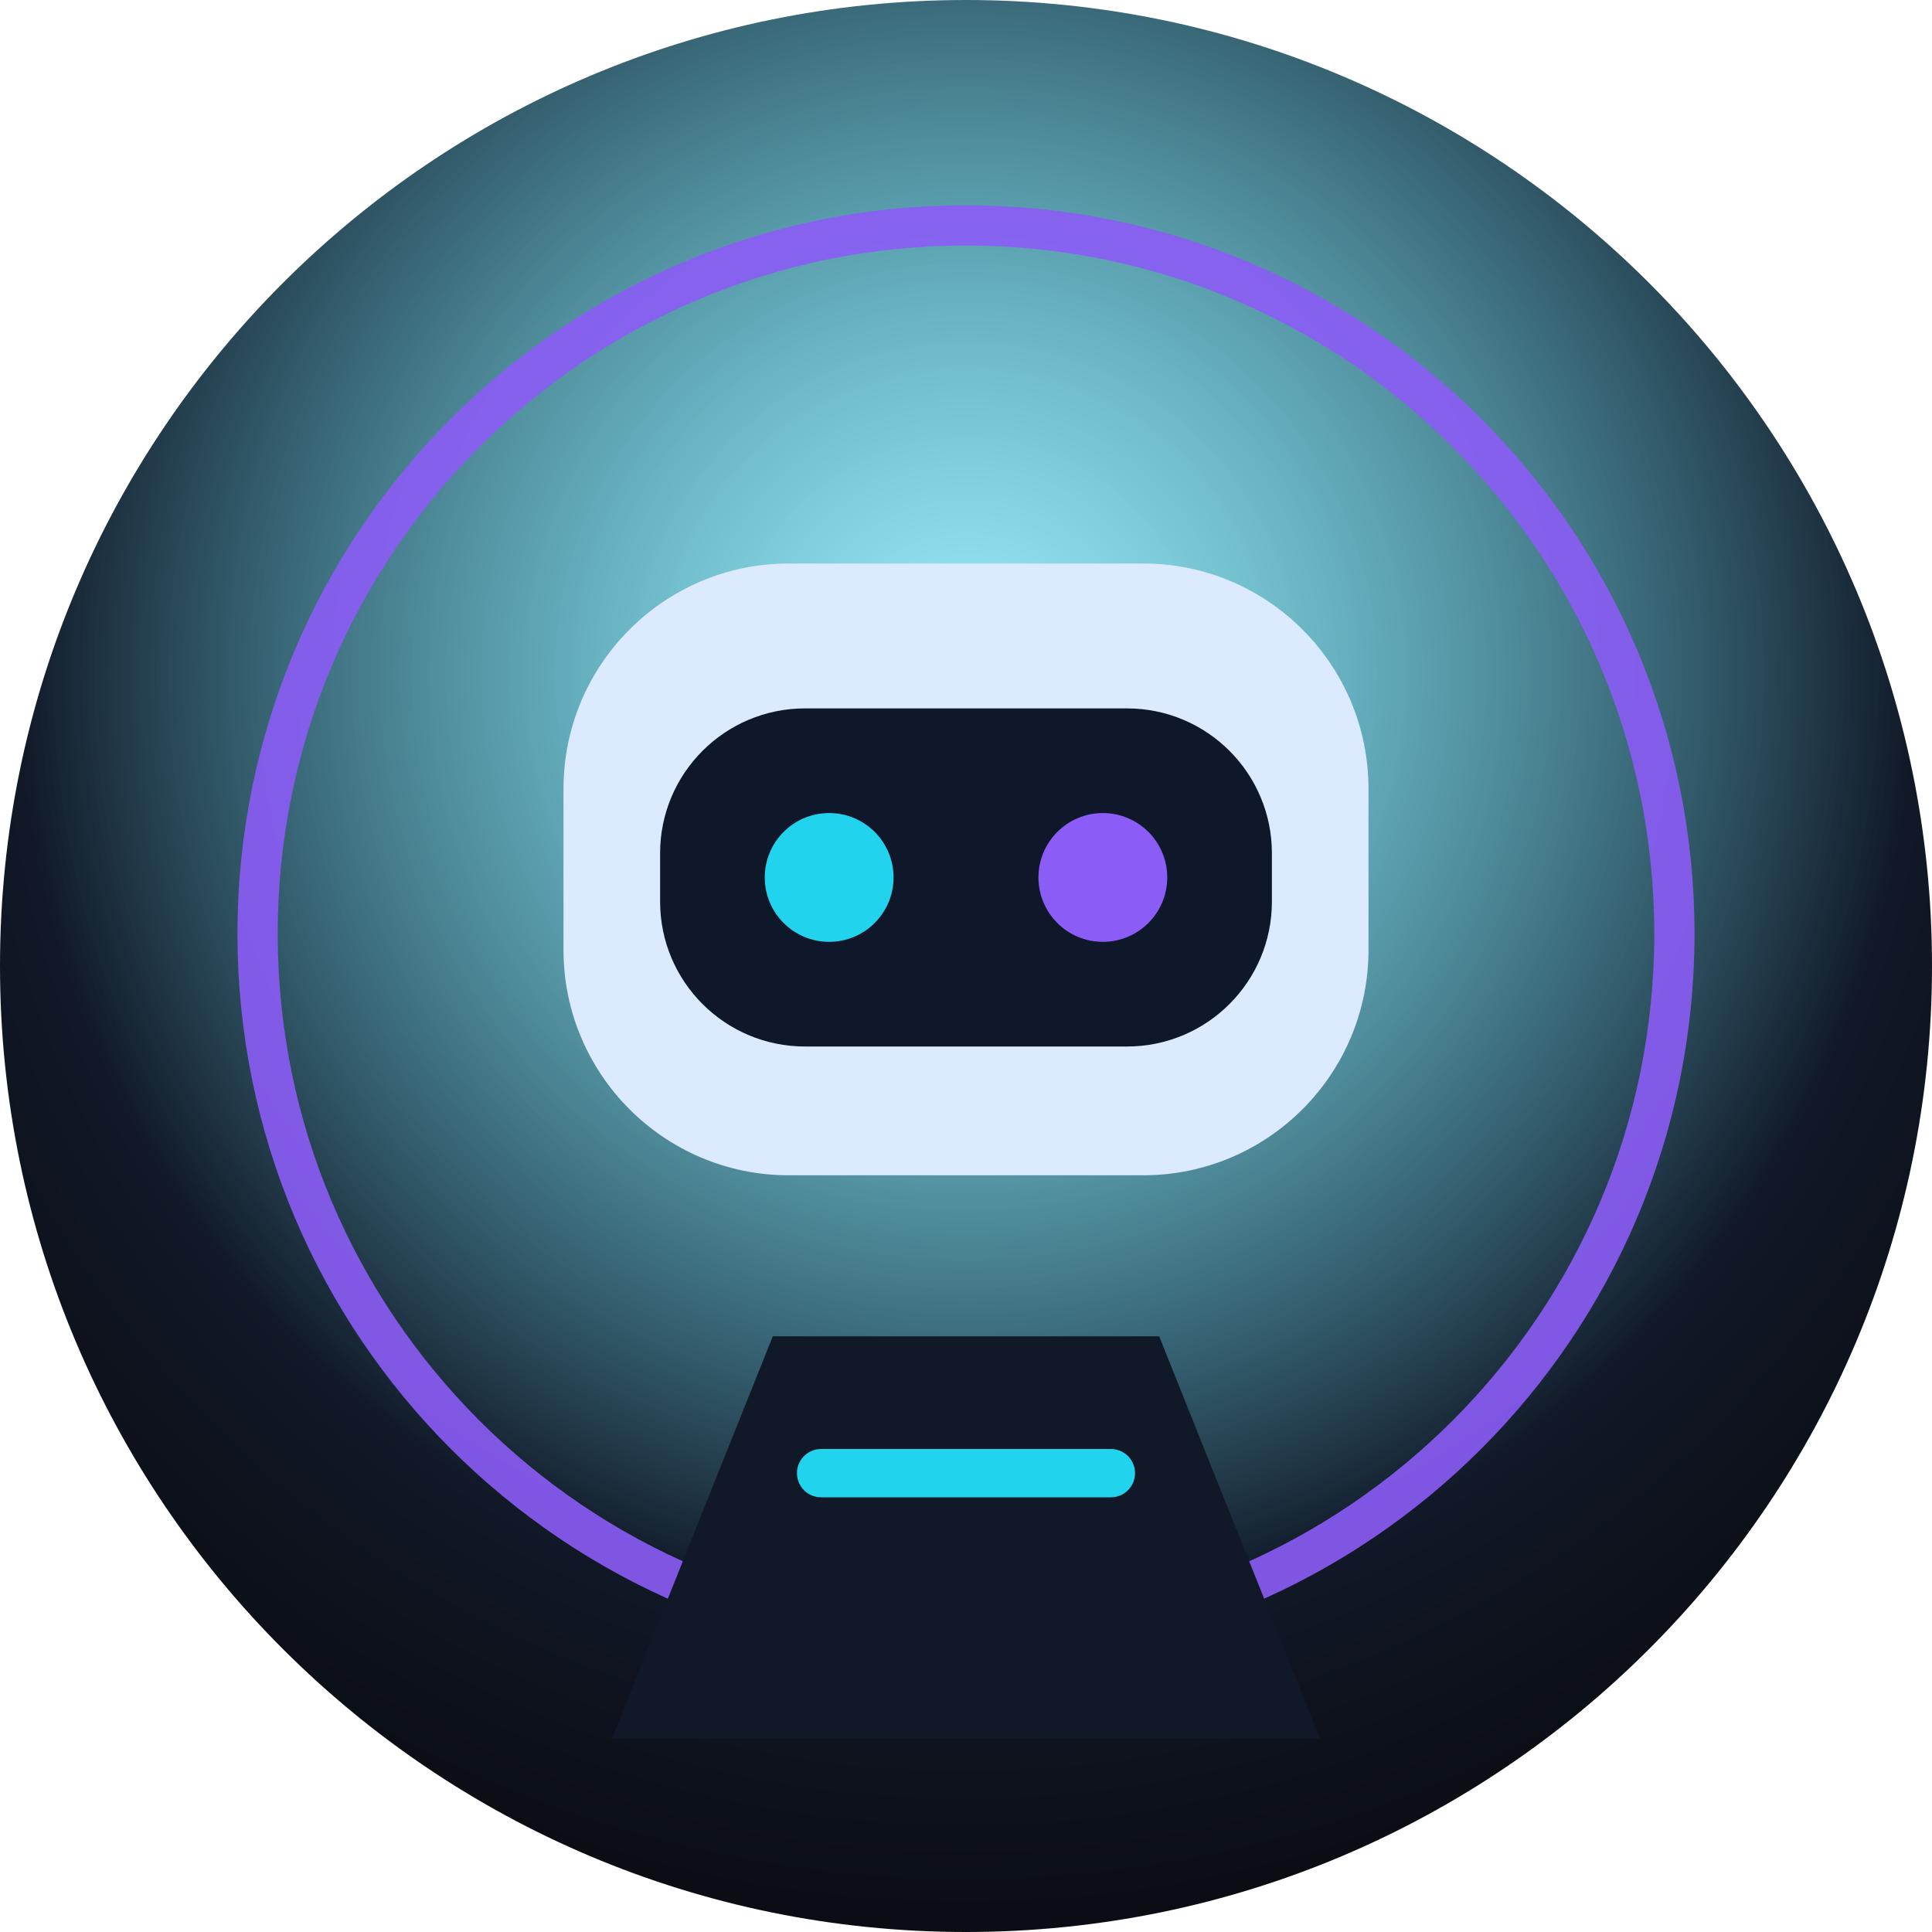
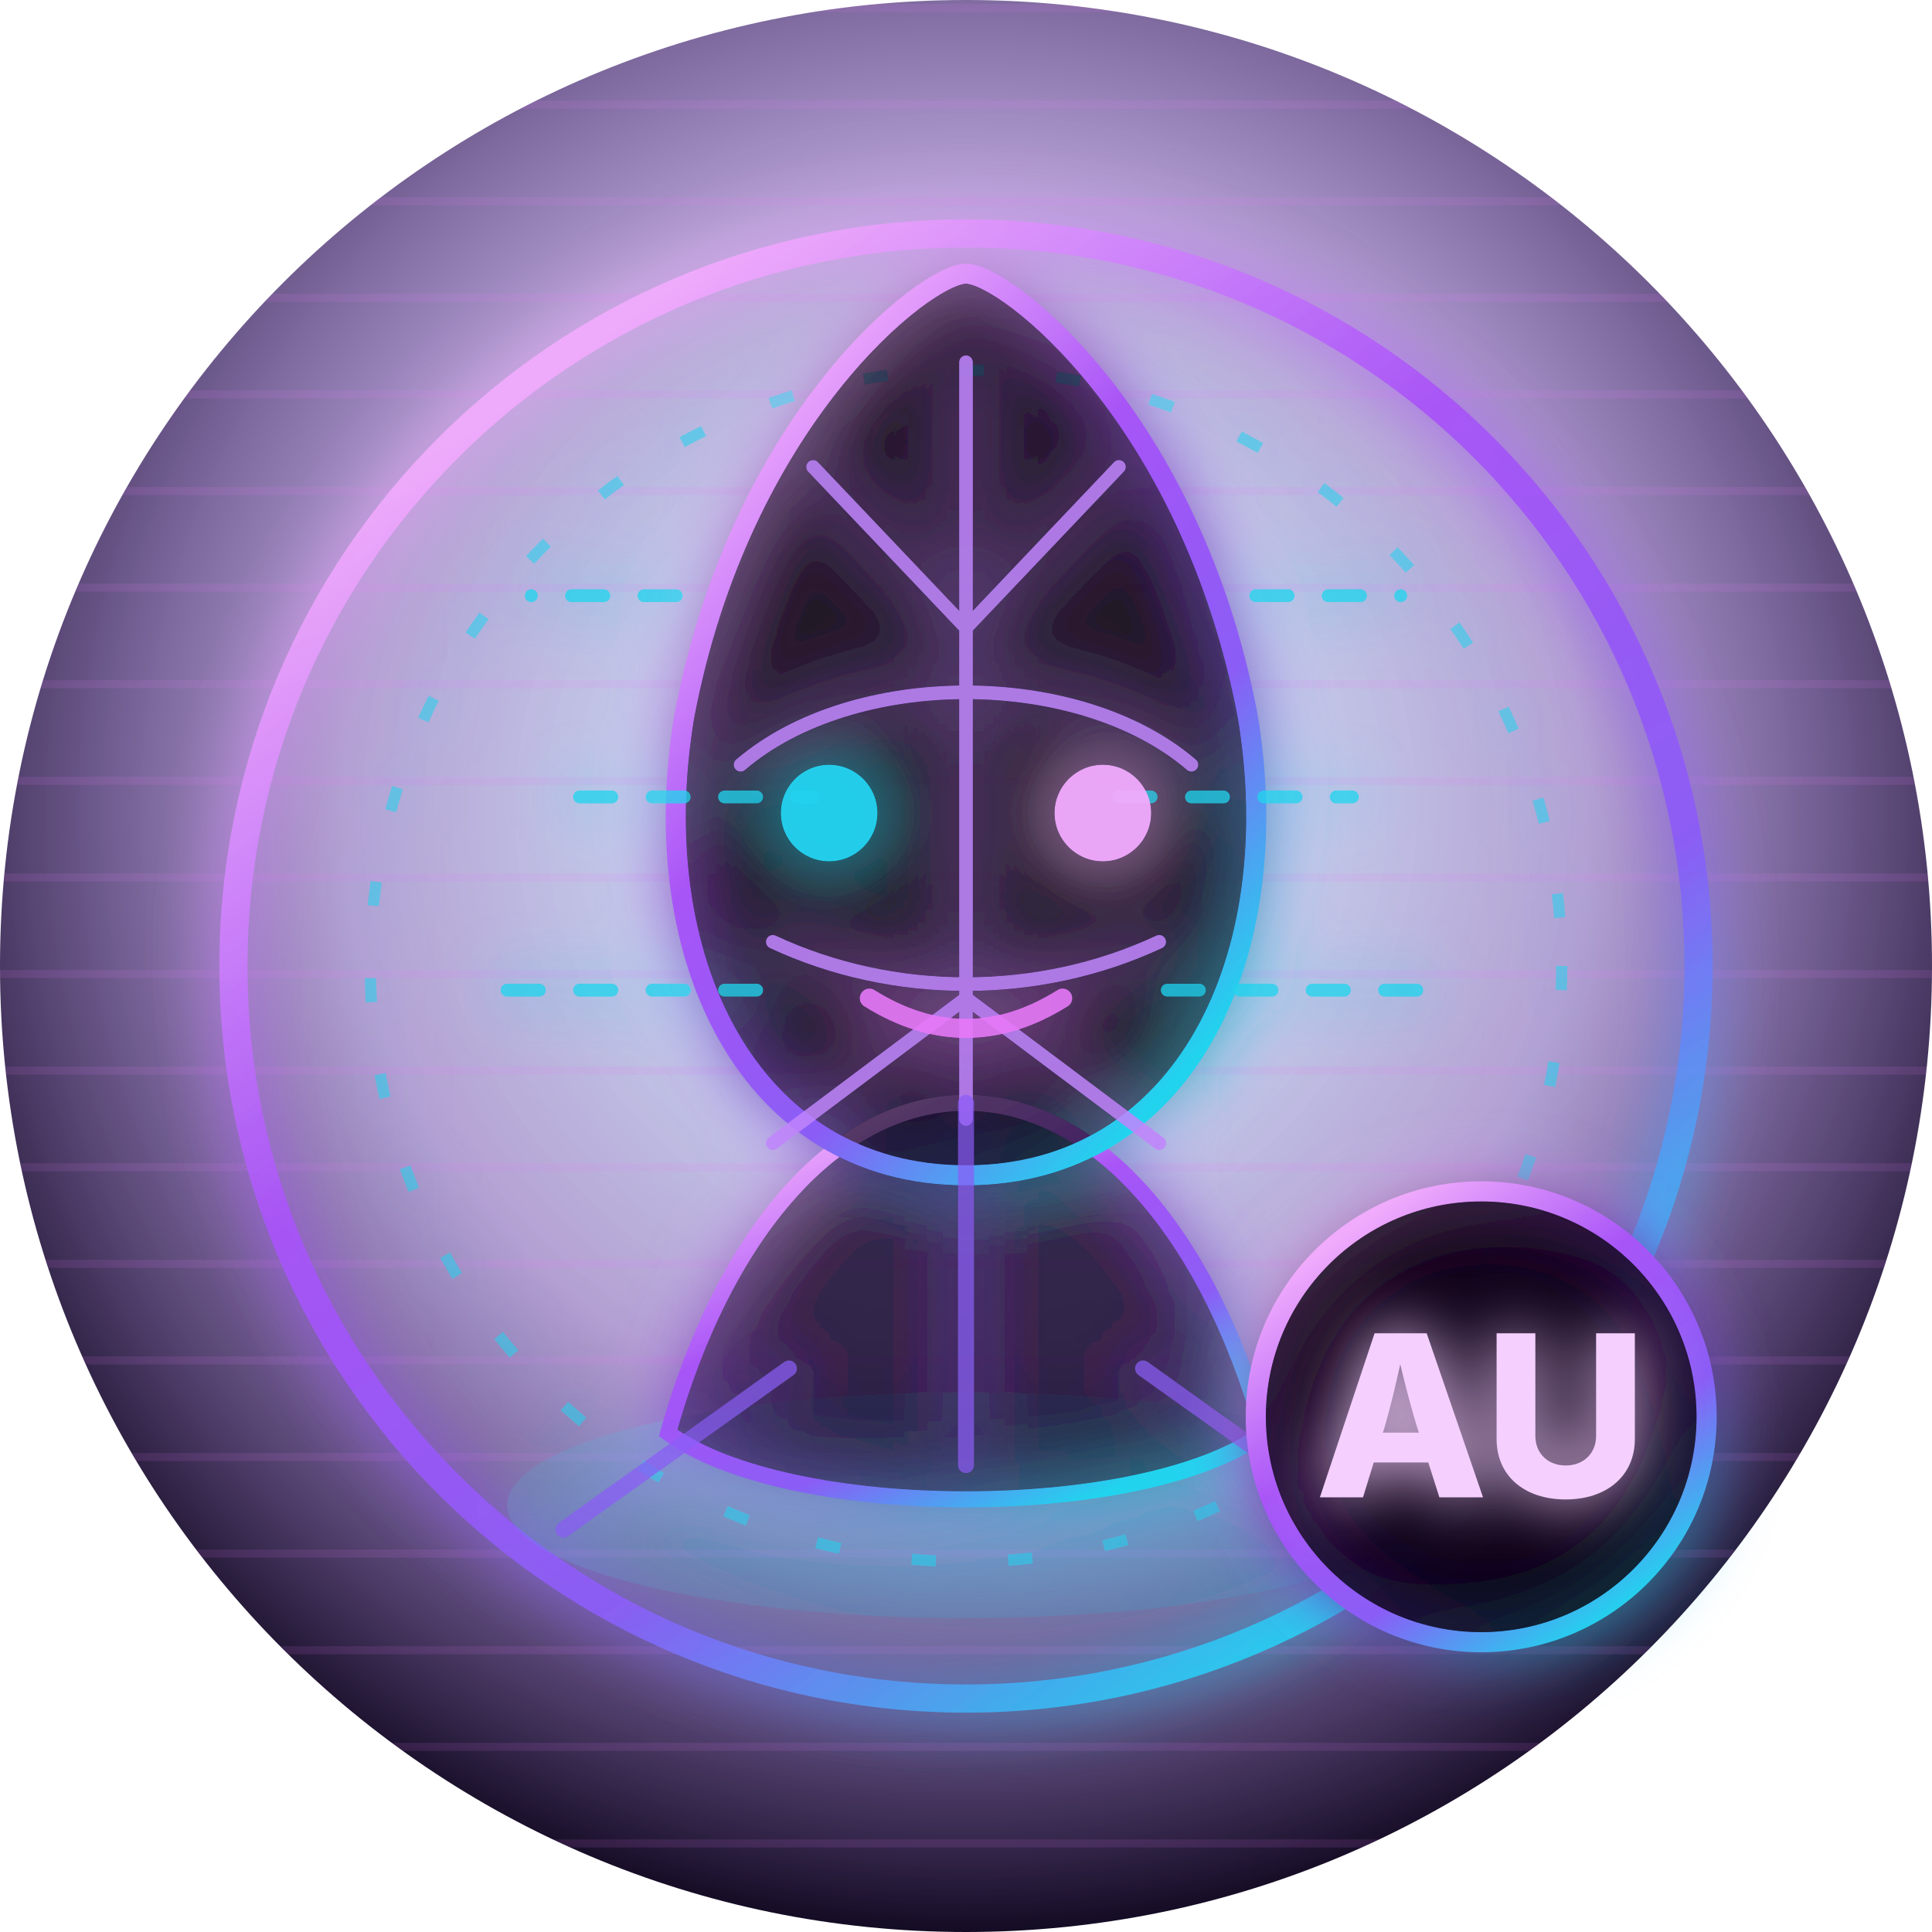
- <svg xmlns="http://www.w3.org/2000/svg" viewBox="0 0 240 240" role="img" aria-labelledby="title">
+ <svg xmlns="http://www.w3.org/2000/svg" viewBox="0 0 240 240" role="img" aria-labelledby="title desc">
  <defs>
-     <radialGradient id="bg" cx="50%" cy="35%" r="75%">
-       <stop stop-color="#22D3EE" stop-opacity=".45" />
-       <stop offset=".65" stop-color="#111827" />
-       <stop offset="1" stop-color="#050505" />
+     <radialGradient id="bg" cx="50%" cy="42%" r="76%">
+       <stop offset="0%" stop-color="#7DD3FC" stop-opacity=".34" />
+       <stop offset="42%" stop-color="#4C1D95" stop-opacity=".42" />
+       <stop offset="78%" stop-color="#070013" />
+       <stop offset="100%" stop-color="#020005" />
    </radialGradient>
+     <linearGradient id="holo" x1="22%" y1="8%" x2="82%" y2="92%">
+       <stop stop-color="#F0ABFC" />
+       <stop offset=".36" stop-color="#A855F7" />
+       <stop offset=".7" stop-color="#8B5CF6" />
+       <stop offset="1" stop-color="#22D3EE" />
+     </linearGradient>
+     <filter id="glow" x="-55%" y="-55%" width="210%" height="210%">
+       <feGaussianBlur stdDeviation="4" result="blur" />
+       <feMerge>
+         <feMergeNode in="blur" />
+         <feMergeNode in="SourceGraphic" />
+       </feMerge>
+     </filter>
+     <pattern id="scan" width="240" height="12" patternUnits="userSpaceOnUse">
+       <path d="M0 1h240" stroke="#E879F9" stroke-opacity=".13" stroke-width="1" />
+     </pattern>
  </defs>
  <rect width="240" height="240" rx="120" fill="url(#bg)" />
-   <circle cx="120" cy="116" r="88" fill="none" stroke="#8B5CF6" stroke-width="5" opacity=".9" />
-   <rect x="70" y="70" width="100" height="76" rx="28" fill="#dbeafe" />
-   <rect x="82" y="88" width="76" height="42" rx="18" fill="#0f172a" />
-   <circle cx="103" cy="109" r="8" fill="#22D3EE" />
-   <circle cx="137" cy="109" r="8" fill="#8B5CF6" />
-   <path d="M96 166h48l20 50H76z" fill="#111827" />
-   <path d="M102 183h36" stroke="#22D3EE" stroke-width="6" stroke-linecap="round" />
+   <rect width="240" height="240" rx="120" fill="url(#scan)" opacity=".9" />
+   <g filter="url(#glow)">
+     <circle cx="120" cy="120" r="91" fill="none" stroke="url(#holo)" stroke-width="3.5" opacity=".95" />
+     <circle cx="120" cy="120" r="74" fill="none" stroke="#22D3EE" stroke-width="1.4" stroke-dasharray="3 9" opacity=".55" />
+     <ellipse cx="120" cy="187" rx="57" ry="14" fill="#22D3EE" opacity=".12" />
+     <path d="M83 178c7-25 21-41 37-41s30 16 37 41c-15 11-59 11-74 0z" fill="#12051f" fill-opacity=".54" stroke="url(#holo)" stroke-width="2" />
+     <path d="M85 89c7-37 30-55 35-55s28 18 35 55c5 30-8 57-35 57S80 119 85 89z" fill="#090217" fill-opacity=".66" stroke="url(#holo)" stroke-width="2.5" />
+     <path d="M92 95c14-12 42-12 56 0M96 117c15 7 33 7 48 0M120 45v94M101 58l19 20 19-20M96 142l24-18 24 18" fill="none" stroke="#C084FC" stroke-width="1.7" stroke-linecap="round" opacity=".86" />
+     <path d="M72 99h29m38 0h29M63 123h32m50 0h32M84 74h-18m90 0h18" fill="none" stroke="#22D3EE" stroke-width="1.6" stroke-linecap="round" stroke-dasharray="4 5" opacity=".78" />
+     <circle cx="103" cy="101" r="6" fill="#22D3EE" opacity=".96" />
+     <circle cx="137" cy="101" r="6" fill="#F0ABFC" opacity=".96" />
+     <path d="M108 124c8 5 16 5 24 0" fill="none" stroke="#E879F9" stroke-width="2.4" stroke-linecap="round" opacity=".9" />
+     <path d="M70 190l28-20m72 20l-28-20M120 137v45" fill="none" stroke="#8B5CF6" stroke-width="2" stroke-linecap="round" opacity=".72" />
+   </g>
+   <circle cx="184" cy="176" r="28" fill="#080014" fill-opacity=".88" stroke="url(#holo)" stroke-width="2.5" filter="url(#glow)" />
+   <text x="184" y="186" text-anchor="middle" font-family="Inter, Arial, sans-serif" font-size="28" font-weight="800" fill="#F5D0FE" filter="url(#glow)">AU</text>
</svg>
